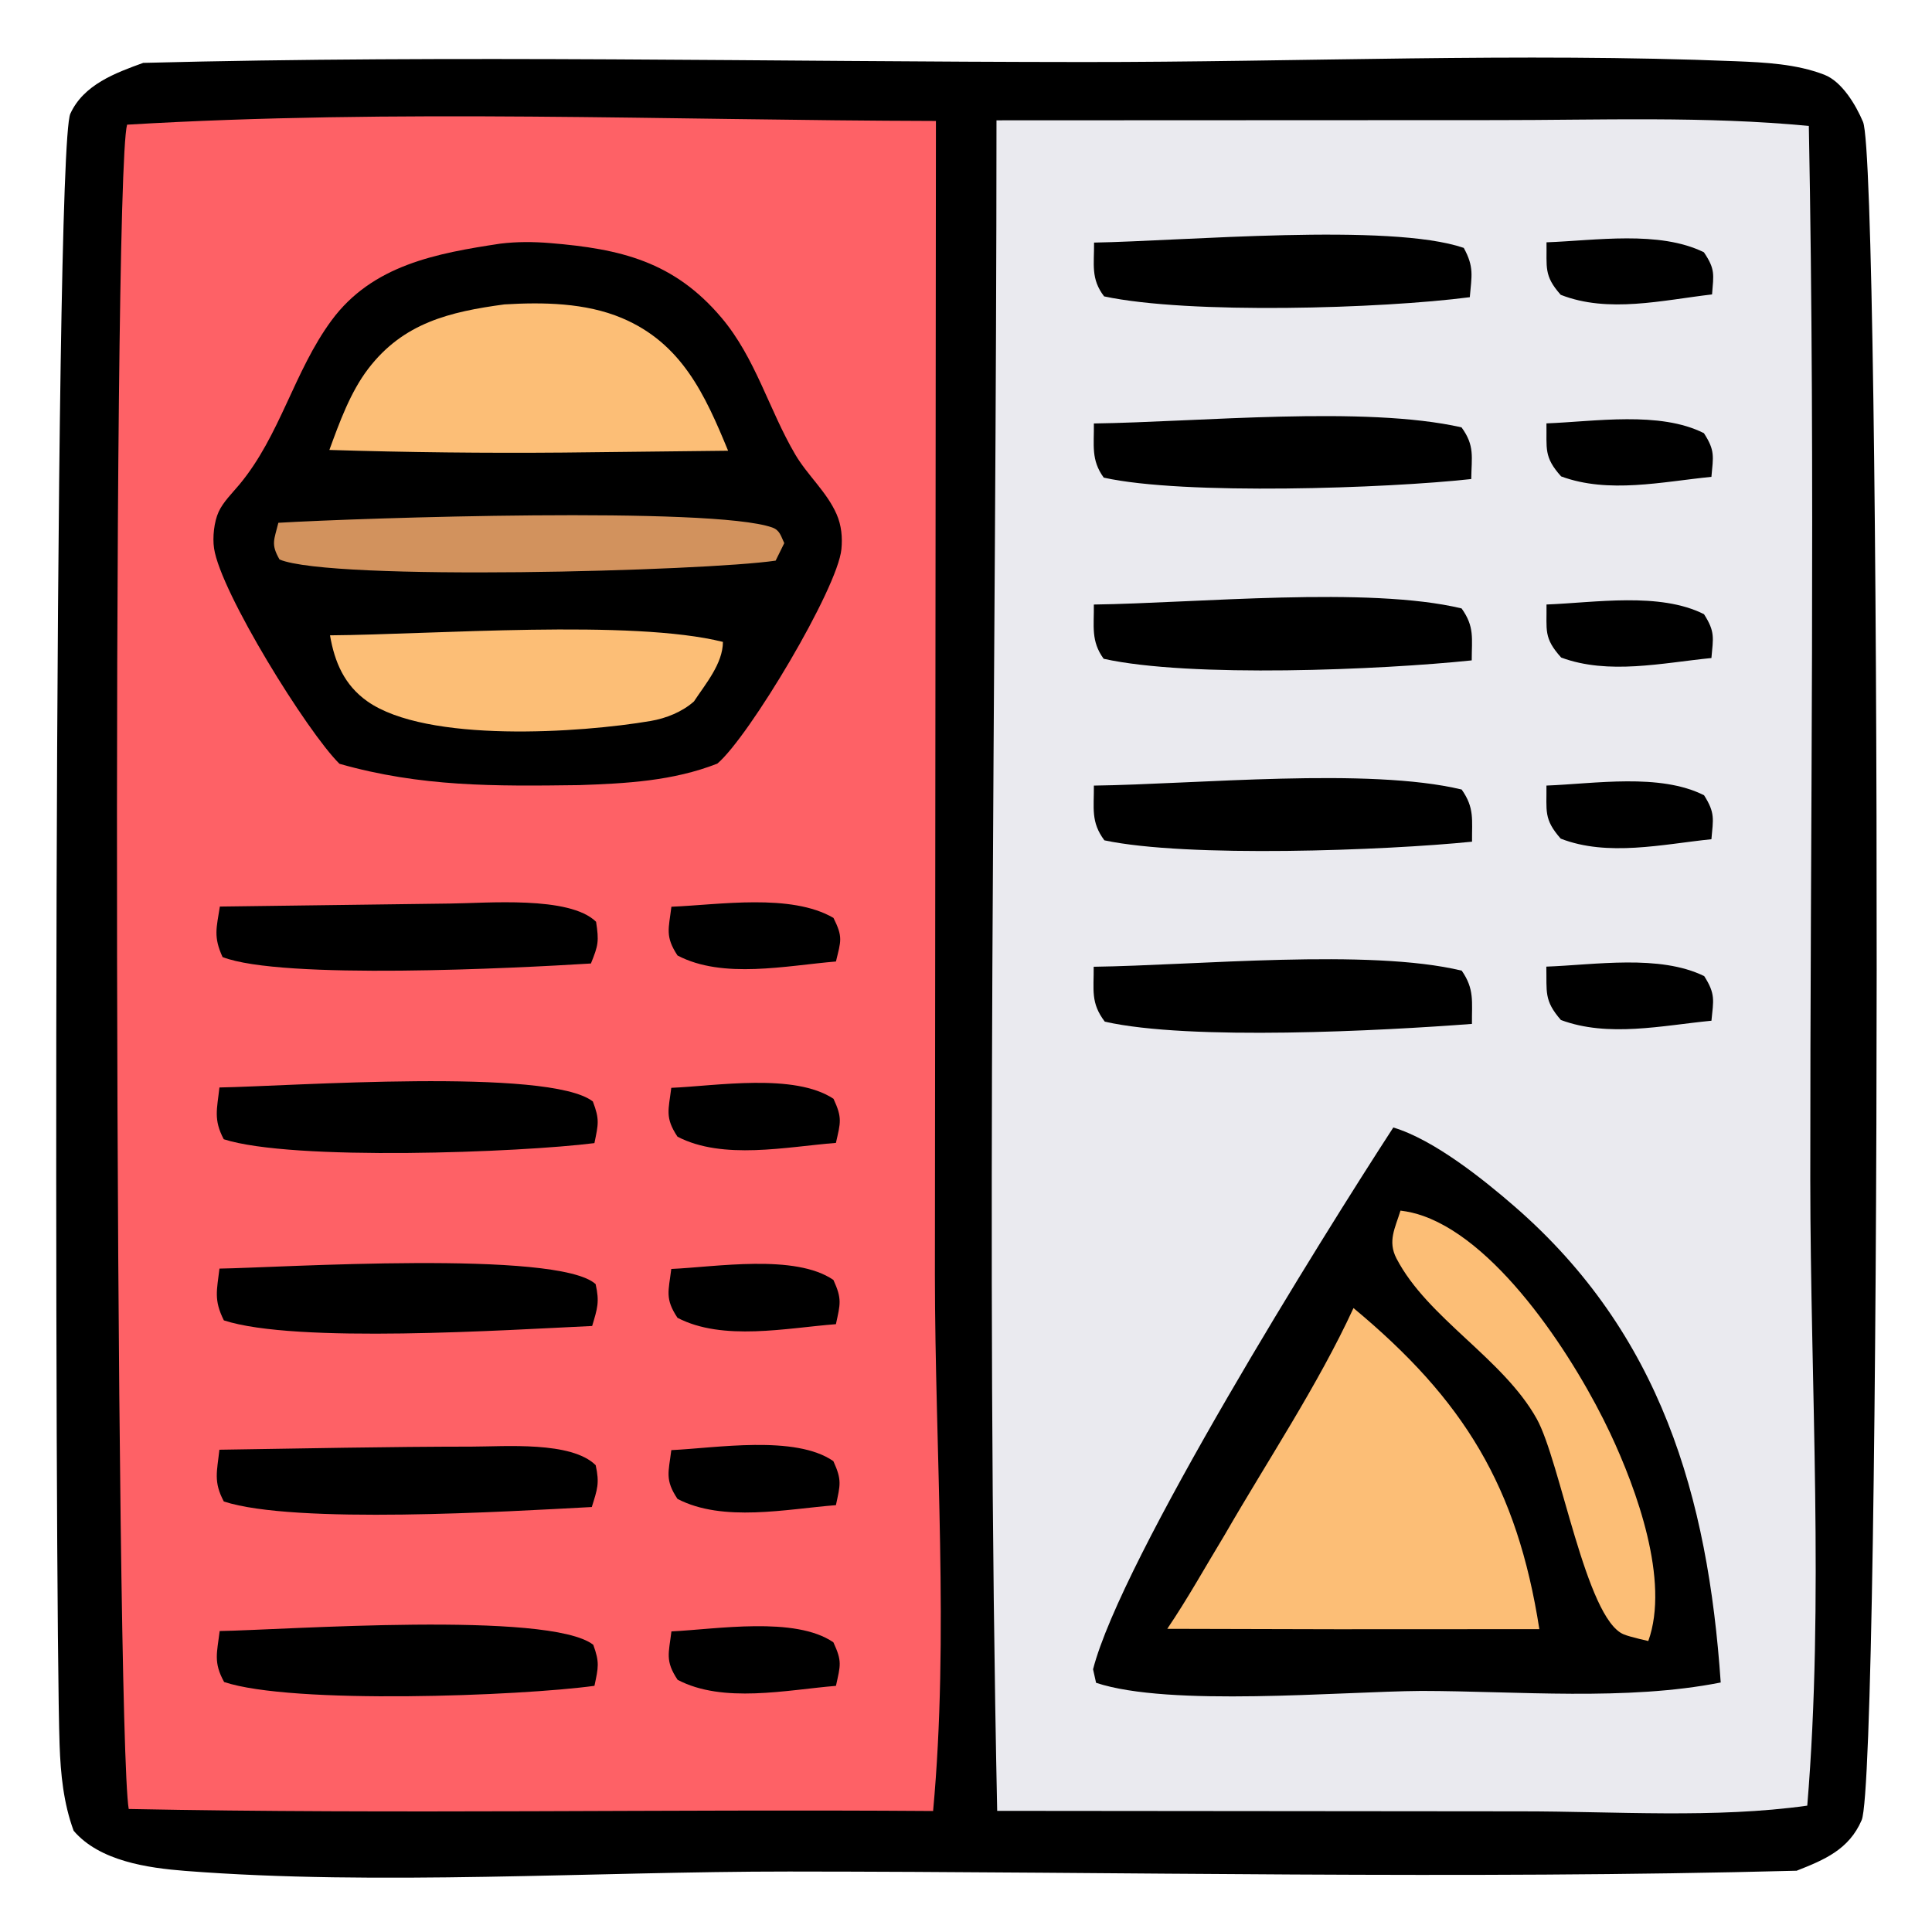
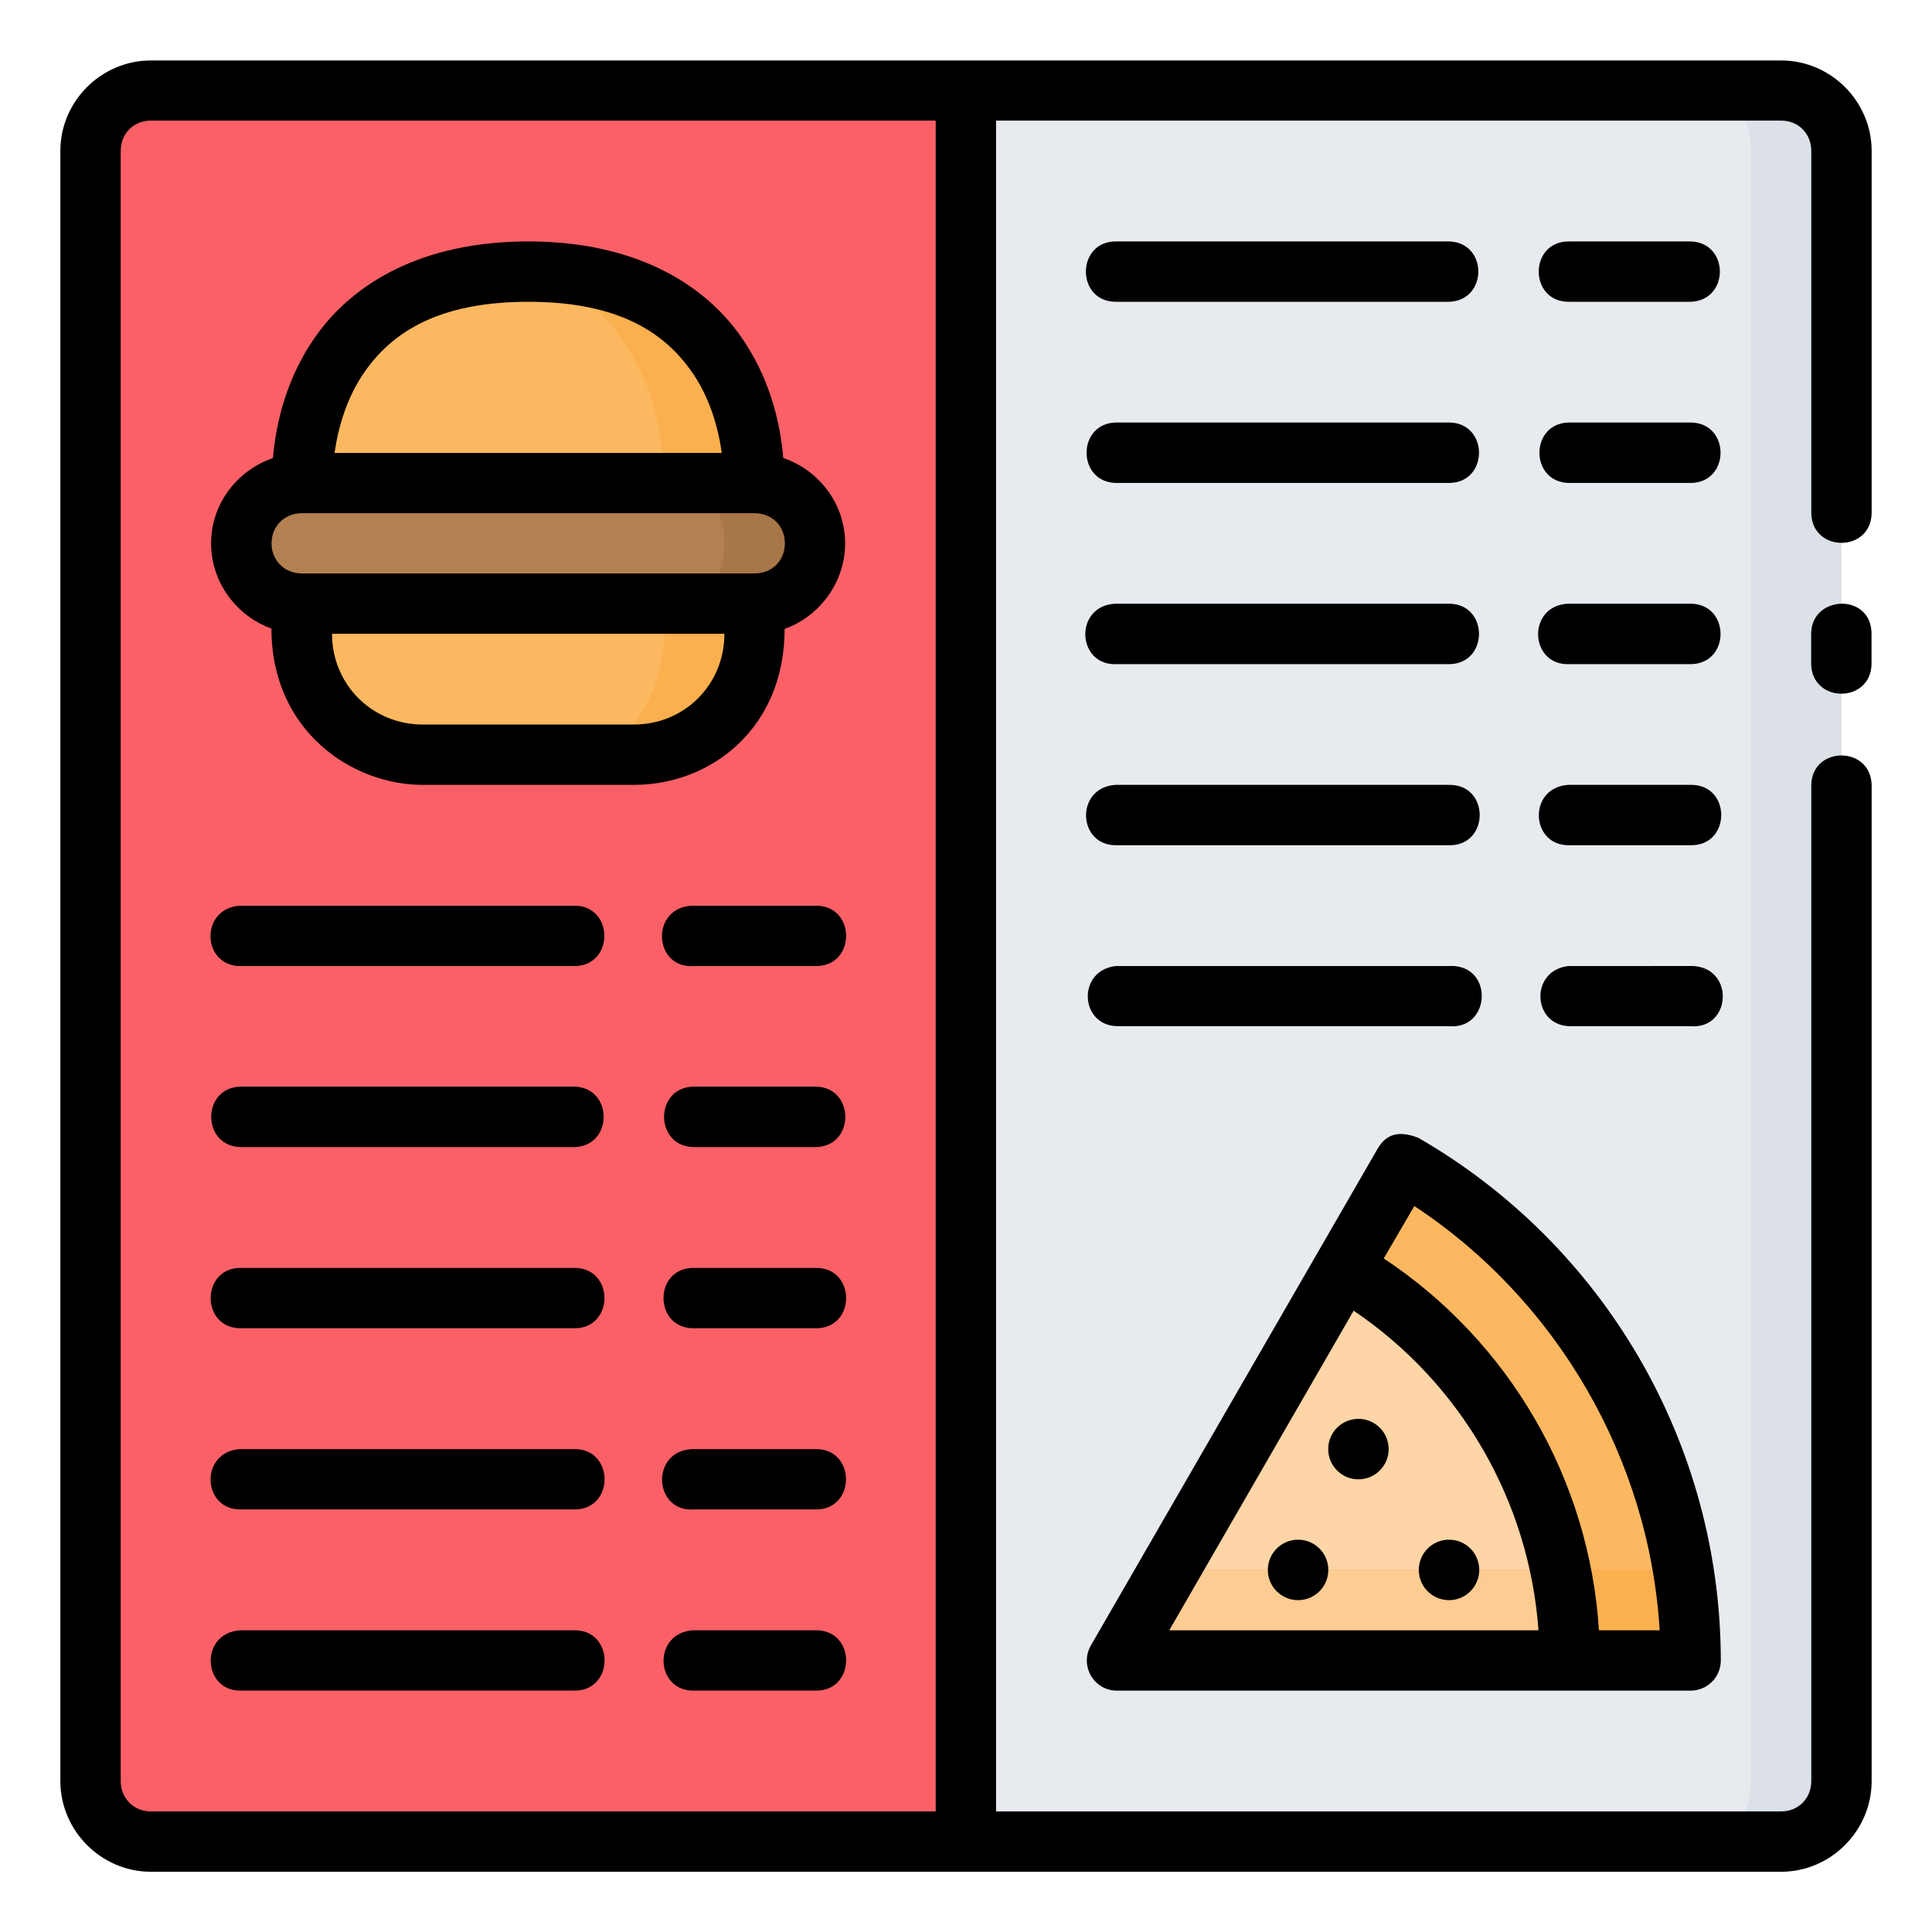
- <svg xmlns="http://www.w3.org/2000/svg" width="64" height="64">
-   <path d="M4.744 2.083C15.098 1.815 25.515 2.049 35.876 2.055C43.047 2.059 50.339 1.739 57.494 2.028C58.472 2.067 59.511 2.119 60.432 2.475C61.019 2.702 61.481 3.481 61.716 4.041C62.325 5.492 62.326 58.77 61.67 60.294C61.251 61.268 60.435 61.608 59.517 61.97C48.413 62.263 37.251 62.002 26.141 61.997C19.665 61.995 12.504 62.472 6.139 61.976C4.89 61.879 3.298 61.65 2.44 60.647C2.103 59.732 2.008 58.769 1.974 57.8C1.808 53.123 1.757 5.023 2.33 3.767C2.769 2.804 3.824 2.415 4.744 2.083Z" />
-   <path fill="#EAEAEF" d="M33.01 3.986L49.567 3.979C52.998 3.98 56.504 3.843 59.92 4.172C60.142 15.795 59.962 27.453 59.968 39.081C59.971 45.887 60.43 53.045 59.868 59.814C56.83 60.243 53.47 60.002 50.399 60.003L33.033 59.987C32.643 41.35 33.007 22.632 33.01 3.986Z" />
-   <path d="M46.155 37.35C47.489 37.748 49.131 39.06 50.181 39.973C55.008 44.172 56.578 49.565 57.001 55.735C53.881 56.352 50.268 56.019 47.091 56.014C44.384 56.033 38.736 56.552 36.309 55.745L36.209 55.297C37.148 51.641 43.805 40.963 46.155 37.35Z" />
-   <path fill="#FCBE76" d="M44.836 43.331C48.502 46.377 50.257 49.253 50.993 53.968L44.277 53.971L38.667 53.957C39.346 52.954 39.945 51.873 40.574 50.837C41.983 48.391 43.66 45.884 44.836 43.331Z" />
-   <path fill="#FCBE76" d="M46.393 40.103Q46.782 40.15 47.15 40.281C49.733 41.2 52.22 45.098 53.337 47.472C54.212 49.331 55.32 52.366 54.602 54.361Q54.299 54.294 54.001 54.211C53.929 54.19 53.855 54.168 53.785 54.139C52.534 53.619 51.688 48.401 50.905 46.998C49.787 44.996 47.289 43.668 46.26 41.688C45.96 41.112 46.219 40.676 46.393 40.103Z" />
-   <path d="M36.23 32.025C39.606 31.98 45.348 31.413 48.421 32.154C48.85 32.769 48.753 33.183 48.76 33.918C45.793 34.145 39.417 34.482 36.598 33.844C36.122 33.219 36.237 32.793 36.23 32.025Z" />
-   <path d="M36.236 26.024C39.622 25.979 45.334 25.413 48.419 26.154C48.85 26.763 48.756 27.152 48.763 27.882C45.893 28.173 39.325 28.42 36.584 27.837C36.128 27.227 36.243 26.77 36.236 26.024Z" />
-   <path d="M36.235 20.026C39.623 19.98 45.329 19.413 48.417 20.155C48.853 20.764 48.752 21.144 48.753 21.876C45.762 22.189 39.424 22.46 36.56 21.823C36.131 21.233 36.245 20.741 36.235 20.026Z" />
-   <path d="M36.236 14.028C39.71 13.98 45.204 13.43 48.415 14.157C48.859 14.766 48.747 15.133 48.737 15.869C45.96 16.177 39.206 16.412 36.563 15.822C36.134 15.234 36.246 14.742 36.236 14.028Z" />
-   <path d="M36.242 8.036C39.175 7.987 46.039 7.371 48.489 8.212C48.839 8.85 48.749 9.14 48.689 9.845C45.782 10.225 39.383 10.419 36.575 9.818C36.127 9.234 36.249 8.757 36.242 8.036Z" />
-   <path d="M51.224 32.021C52.834 31.962 54.975 31.609 56.454 32.335C56.836 32.934 56.76 33.134 56.694 33.813C55.062 33.971 53.275 34.373 51.707 33.789C51.139 33.138 51.243 32.858 51.224 32.021Z" />
-   <path d="M51.228 26.023C52.832 25.962 54.982 25.604 56.449 26.344C56.822 26.93 56.752 27.131 56.693 27.8C55.074 27.968 53.256 28.386 51.701 27.781C51.127 27.131 51.239 26.86 51.228 26.023Z" />
-   <path d="M51.23 20.025C52.833 19.964 54.98 19.606 56.447 20.346C56.822 20.93 56.752 21.129 56.693 21.798C55.063 21.96 53.284 22.363 51.716 21.782C51.126 21.127 51.242 20.88 51.23 20.025Z" />
-   <path d="M51.228 14.025C52.831 13.965 54.977 13.61 56.444 14.349C56.823 14.932 56.752 15.127 56.693 15.796C55.063 15.958 53.282 16.362 51.714 15.781C51.133 15.133 51.242 14.866 51.228 14.025Z" />
-   <path d="M51.23 8.027C52.844 7.969 54.961 7.627 56.444 8.357C56.826 8.923 56.766 9.09 56.714 9.753C55.08 9.943 53.273 10.385 51.701 9.766C51.134 9.129 51.244 8.852 51.23 8.027Z" />
-   <path fill="#FE6166" d="M4.21 4.13C13.065 3.602 22.124 3.986 31.004 4.007L30.97 42.229C30.972 48.06 31.445 54.211 30.91 59.992C22.03 59.926 13.142 60.101 4.264 59.925C3.823 57.363 3.694 5.988 4.21 4.13Z" />
-   <path d="M16.581 8.07C17.129 8.004 17.67 8.007 18.219 8.052C20.552 8.243 22.324 8.659 23.902 10.527C25.03 11.863 25.471 13.57 26.342 15.053C26.751 15.749 27.39 16.294 27.715 17.037C27.874 17.403 27.911 17.797 27.873 18.191C27.75 19.495 24.807 24.418 23.762 25.296C22.289 25.873 20.742 25.954 19.183 26.008C16.383 26.045 13.95 26.07 11.246 25.302C10.181 24.254 7.306 19.619 7.091 18.165C7.037 17.802 7.09 17.286 7.244 16.952C7.395 16.625 7.699 16.329 7.929 16.053C9.286 14.422 9.735 12.307 10.984 10.612C12.336 8.778 14.468 8.389 16.581 8.07Z" />
-   <path fill="#FCBE76" d="M16.706 10.084C17.987 10.007 19.394 10.028 20.597 10.534C22.583 11.369 23.354 13.073 24.119 14.931L18.661 14.992Q14.785 15.025 10.911 14.905C11.245 13.993 11.605 12.992 12.198 12.216C13.359 10.696 14.892 10.329 16.706 10.084Z" />
-   <path fill="#FCBE76" d="M10.932 21.046C14.351 21.02 20.928 20.507 23.948 21.264C23.945 21.984 23.37 22.657 22.988 23.236C22.6 23.582 22.064 23.796 21.555 23.883C19.233 24.279 14.134 24.62 12.167 23.231C11.408 22.695 11.083 21.933 10.932 21.046Z" />
-   <path fill="#D2925D" d="M9.221 17.318C11.966 17.156 23.582 16.773 25.576 17.472C25.836 17.562 25.867 17.758 25.98 17.992L25.694 18.572C23.344 18.919 10.983 19.257 9.26 18.534C8.966 18.022 9.081 17.892 9.221 17.318Z" />
-   <path d="M7.27 42.024C9.223 41.996 18.471 41.393 19.731 42.538C19.864 43.135 19.792 43.333 19.616 43.925C16.795 44.055 9.787 44.516 7.416 43.739C7.078 43.062 7.183 42.754 7.27 42.024Z" />
-   <path d="M7.269 36.024C9.554 35.987 18.188 35.355 19.639 36.488C19.867 37.083 19.821 37.237 19.691 37.867C17.247 38.177 9.677 38.47 7.412 37.739C7.066 37.084 7.19 36.744 7.269 36.024Z" />
-   <path d="M7.268 48.024C10.054 47.982 12.843 47.923 15.629 47.921C16.724 47.92 18.93 47.736 19.733 48.537C19.865 49.138 19.789 49.329 19.604 49.922C16.837 50.069 9.752 50.502 7.415 49.739C7.065 49.084 7.19 48.746 7.268 48.024Z" />
-   <path d="M7.283 30.031L14.902 29.931C16.1 29.922 18.862 29.665 19.746 30.535C19.844 31.184 19.822 31.308 19.575 31.917C17.097 32.071 9.33 32.466 7.373 31.704C7.064 31.028 7.172 30.744 7.283 30.031Z" />
-   <path d="M7.277 54.03C9.386 53.997 18.192 53.35 19.653 54.486C19.866 55.072 19.822 55.229 19.692 55.845C17.249 56.181 9.679 56.472 7.425 55.719C7.063 55.067 7.19 54.749 7.277 54.03Z" />
-   <path d="M22.237 42.036C23.709 41.97 26.341 41.529 27.608 42.4C27.9 43.036 27.834 43.198 27.691 43.865C26.06 43.99 23.947 44.437 22.443 43.654C22.019 43.015 22.148 42.77 22.237 42.036Z" />
-   <path d="M22.237 36.036C23.729 35.972 26.315 35.539 27.611 36.399C27.91 37.038 27.842 37.189 27.691 37.86C26.059 37.988 23.948 38.437 22.443 37.654C22.019 37.015 22.148 36.769 22.237 36.036Z" />
-   <path d="M22.238 48.037C23.706 47.97 26.346 47.526 27.606 48.402C27.896 49.036 27.834 49.185 27.691 49.86C26.059 49.988 23.948 50.437 22.443 49.653C22.019 49.015 22.148 48.77 22.238 48.037Z" />
-   <path d="M22.241 30.037C23.825 29.973 26.2 29.585 27.61 30.407C27.93 31.048 27.857 31.163 27.692 31.851C26.06 31.985 23.948 32.443 22.444 31.652C22.025 31.015 22.153 30.767 22.241 30.037Z" />
-   <path d="M22.242 54.042C23.715 53.974 26.339 53.531 27.607 54.404C27.901 55.039 27.843 55.155 27.692 55.846C26.059 55.981 23.953 56.438 22.447 55.646C22.026 55.014 22.155 54.768 22.242 54.042Z" />
+ <svg xmlns="http://www.w3.org/2000/svg" viewBox="0 0 16.933 16.933" width="24" height="24">
+   <g transform="translate(0 -280.067)">
+     <path fill="#fc6067" d="M 8.467,280.86 H 1.323 c -0.293,0 -0.529,0.236 -0.529,0.529 v 14.287 c 0,0.293 0.236,0.529 0.529,0.529 h 7.144 z" />
+     <path fill="#e7ebef" d="m 8.467,280.86 v 15.346 h 7.144 c 0.293,0 0.529,-0.236 0.529,-0.529 v -14.287 c 0,-0.293 -0.236,-0.529 -0.529,-0.529 z" />
+     <path fill="#fcb860" d="M4.63 282.448c-1.72 0-1.984 1.266-1.984 1.852v1.323c0 .586.472 1.058 1.058 1.058h1.852c.586 0 1.058-.472 1.058-1.058v-1.323c0-.586-.265-1.852-1.984-1.852zM12.301 290.269l-2.511 4.35h5.027a5.027 5.027 0 0 0-2.516-4.35z" />
+     <path fill="#fdd5a6" d="m 11.772,291.185 -1.983,3.434 h 3.969 c -0.001,-1.417 -0.758,-2.726 -1.986,-3.434 z" />
+     <path fill="#dbe1e7" d="m 15.138,280.86 c 0.128,0.141 0.208,0.326 0.208,0.529 v 14.287 c 0,0.203 -0.08,0.388 -0.208,0.53 h 0.472 c 0.293,0 0.529,-0.236 0.529,-0.529 v -14.287 c 0,-0.293 -0.236,-0.529 -0.529,-0.529 z" color="#000" font-family="sans-serif" font-weight="400" overflow="visible" style="line-height:normal;font-variant-ligatures:normal;font-variant-position:normal;font-variant-caps:normal;font-variant-numeric:normal;font-variant-alternates:normal;font-feature-settings:normal;text-indent:0;text-align:start;text-decoration-line:none;text-decoration-style:solid;text-decoration-color:#000;text-transform:none;text-orientation:mixed;shape-padding:0;isolation:auto;mix-blend-mode:normal" />
+     <path fill="#fbb04f" d="M4.78 282.455c.277.143.491.332.644.544.328.454.396.968.396 1.301v1.322c0 .434-.213.817-.537 1.059h.273c.586 0 1.058-.472 1.058-1.058v-1.323c0-.568-.253-1.771-1.835-1.845zM10.247 293.825l-.458.793h5.027a5.027 5.027 0 0 0-.07-.793z" color="#000" font-family="sans-serif" font-weight="400" overflow="visible" style="line-height:normal;font-variant-ligatures:normal;font-variant-position:normal;font-variant-caps:normal;font-variant-numeric:normal;font-variant-alternates:normal;font-feature-settings:normal;text-indent:0;text-align:start;text-decoration-line:none;text-decoration-style:solid;text-decoration-color:#000;text-transform:none;text-orientation:mixed;shape-padding:0;isolation:auto;mix-blend-mode:normal" />
+     <path fill="#fdcc93" d="m 10.247,293.825 -0.458,0.793 h 3.969 c -2.46e-4,-0.27 -0.028,-0.535 -0.081,-0.793 z" color="#000" font-family="sans-serif" font-weight="400" overflow="visible" style="line-height:normal;font-variant-ligatures:normal;font-variant-position:normal;font-variant-caps:normal;font-variant-numeric:normal;font-variant-alternates:normal;font-feature-settings:normal;text-indent:0;text-align:start;text-decoration-line:none;text-decoration-style:solid;text-decoration-color:#000;text-transform:none;text-orientation:mixed;shape-padding:0;isolation:auto;mix-blend-mode:normal" />
+     <path fill="#b38051" d="m 2.646,284.3 h 3.969 c 0.293,0 0.529,0.236 0.529,0.529 v 0 c 0,0.293 -0.236,0.529 -0.529,0.529 H 2.646 c -0.293,0 -0.529,-0.236 -0.529,-0.529 v 0 c 0,-0.293 0.236,-0.529 0.529,-0.529 z" />
+     <path fill="#a77649" d="m 6.142,284.3 c 0.128,0.141 0.208,0.326 0.208,0.529 0,0.203 -0.08,0.388 -0.208,0.529 h 0.473 c 0.293,0 0.529,-0.236 0.529,-0.529 0,-0.293 -0.236,-0.529 -0.529,-0.529 z" color="#000" font-family="sans-serif" font-weight="400" overflow="visible" style="line-height:normal;font-variant-ligatures:normal;font-variant-position:normal;font-variant-caps:normal;font-variant-numeric:normal;font-variant-alternates:normal;font-feature-settings:normal;text-indent:0;text-align:start;text-decoration-line:none;text-decoration-style:solid;text-decoration-color:#000;text-transform:none;text-orientation:mixed;shape-padding:0;isolation:auto;mix-blend-mode:normal" />
+     <path d="m 1.322,280.597 c -0.435,0 -0.793,0.358 -0.793,0.793 v 14.287 c 0,0.435 0.358,0.795 0.793,0.795 H 15.611 c 0.435,0 0.793,-0.36 0.793,-0.795 v -8.73 c -0.008,-0.345 -0.522,-0.345 -0.529,0 v 8.73 c 0,0.151 -0.112,0.266 -0.264,0.266 H 8.73 v -14.819 h 6.881 c 0.151,0 0.264,0.114 0.264,0.266 v 3.176 c 0.008,0.345 0.522,0.345 0.529,0 v -3.176 c 0,-0.435 -0.358,-0.793 -0.793,-0.793 z m 0,0.527 h 6.879 v 14.819 H 1.322 c -0.151,0 -0.264,-0.115 -0.264,-0.266 v -14.287 c 0,-0.151 0.112,-0.266 0.264,-0.266 z m 3.308,1.059 c -0.925,0 -1.524,0.362 -1.852,0.816 -0.264,0.366 -0.358,0.765 -0.386,1.083 -0.313,0.107 -0.542,0.401 -0.542,0.747 0,0.342 0.223,0.637 0.529,0.747 0,0.9 0.71,1.37 1.324,1.37 h 1.852 c 0.681,0 1.322,-0.5 1.322,-1.367 0.307,-0.11 0.53,-0.408 0.53,-0.75 0,-0.347 -0.229,-0.641 -0.542,-0.748 -0.027,-0.317 -0.121,-0.716 -0.384,-1.082 -0.328,-0.454 -0.927,-0.816 -1.852,-0.816 z m 5.158,0 c -0.361,-0.008 -0.361,0.537 0,0.529 h 2.91 c 0.345,-0.008 0.345,-0.522 0,-0.529 z m 3.969,0 c -0.361,-0.008 -0.361,0.537 0,0.529 h 1.058 c 0.345,-0.008 0.345,-0.522 0,-0.529 z m -9.127,0.529 c 0.795,0 1.188,0.273 1.422,0.598 0.165,0.228 0.242,0.498 0.274,0.727 H 2.932 c 0.033,-0.229 0.11,-0.498 0.275,-0.727 0.234,-0.325 0.629,-0.598 1.424,-0.598 z m 5.158,1.058 c -0.353,0 -0.353,0.53 0,0.53 h 2.91 c 0.353,0 0.353,-0.53 0,-0.53 z m 3.969,0 c -0.353,0 -0.353,0.53 0,0.53 h 1.058 c 0.353,0 0.353,-0.53 0,-0.53 z m -11.111,0.795 h 3.969 c 0.151,0 0.264,0.112 0.264,0.264 0,0.151 -0.112,0.264 -0.264,0.264 H 2.646 c -0.151,0 -0.266,-0.112 -0.266,-0.264 0,-0.151 0.114,-0.264 0.266,-0.264 z m 7.13,0.793 c -0.366,0.017 -0.341,0.547 0.012,0.53 h 2.91 c 0.353,0 0.353,-0.53 0,-0.53 z m 3.968,0 c -0.366,0.017 -0.34,0.547 0.013,0.53 h 1.058 c 0.353,0 0.353,-0.53 0,-0.53 z m 2.395,0 c -0.132,0.003 -0.265,0.093 -0.265,0.264 v 0.266 c 0.008,0.345 0.522,0.345 0.529,0 v -0.266 c 0,-0.181 -0.132,-0.266 -0.265,-0.264 z m -13.23,0.264 h 3.44 c 0,0.444 -0.348,0.795 -0.793,0.795 H 3.705 c -0.444,0 -0.795,-0.351 -0.795,-0.795 z m 6.867,1.324 c -0.357,0.024 -0.333,0.538 0.012,0.529 h 2.91 c 0.361,0.008 0.361,-0.537 0,-0.529 z m 3.968,0 c -0.357,0.024 -0.332,0.538 0.013,0.529 h 1.058 c 0.361,0.008 0.361,-0.537 0,-0.529 z m -11.642,1.059 c -0.358,0.025 -0.332,0.539 0.014,0.529 h 2.91 c 0.361,0.008 0.361,-0.537 0,-0.529 z m 3.969,0 c -0.375,0.011 -0.347,0.556 0.013,0.529 H 7.145 c 0.361,0.008 0.361,-0.537 0,-0.529 z m 6.656,0.528 c -0.01,-2e-4 -0.02,1.2e-4 -0.029,10e-4 H 9.777 c -0.337,0.04 -0.315,0.518 0.012,0.527 h 2.91 c 0.363,0.032 0.394,-0.519 0.029,-0.528 z m 2.102,5.3e-4 -1.085,5.3e-4 c -0.337,0.04 -0.315,0.518 0.012,0.527 h 1.058 c 0.363,0.032 0.393,-0.519 0.014,-0.528 z m -12.713,1.057 c -0.353,0 -0.353,0.53 0,0.53 h 2.91 c 0.353,0 0.353,-0.53 0,-0.53 z m 3.969,0 c -0.353,0 -0.353,0.53 0,0.53 h 1.059 c 0.353,0 0.353,-0.53 0,-0.53 z m 6.232,0.418 c -0.107,-0.014 -0.186,0.027 -0.245,0.13 l -2.511,4.35 c -0.101,0.176 0.025,0.396 0.228,0.396 h 5.027 c 0.147,8e-4 0.267,-0.118 0.266,-0.266 -0.002,-1.889 -1.013,-3.634 -2.649,-4.578 -0.042,-0.017 -0.08,-0.027 -0.116,-0.032 z m 0.079,0.629 c 1.253,0.825 2.06,2.22 2.15,3.718 h -0.532 c -0.084,-1.321 -0.782,-2.527 -1.886,-3.259 z m -10.279,0.542 c -0.361,-0.008 -0.361,0.537 0,0.529 h 2.91 c 0.361,0.008 0.361,-0.537 0,-0.529 z m 3.969,0 c -0.361,-0.008 -0.361,0.537 0,0.529 h 1.059 c 0.361,0.008 0.361,-0.537 0,-0.529 z m 5.778,0.375 c 0.941,0.636 1.538,1.668 1.62,2.801 h -3.236 z m 0.042,0.948 a 0.265,0.265 0 0 0 -0.265,0.265 0.265,0.265 0 0 0 0.265,0.265 0.265,0.265 0 0 0 0.265,-0.265 0.265,0.265 0 0 0 -0.265,-0.265 z m -9.803,0.265 c -0.358,0.025 -0.332,0.539 0.013,0.529 H 5.028 c 0.361,0.008 0.361,-0.537 0,-0.529 z m 3.969,0 c -0.375,0.011 -0.347,0.556 0.013,0.529 h 1.059 c 0.361,0.008 0.361,-0.537 0,-0.529 z m 5.305,0.794 a 0.265,0.265 0 0 0 -0.265,0.265 0.265,0.265 0 0 0 0.265,0.265 0.265,0.265 0 0 0 0.265,-0.265 0.265,0.265 0 0 0 -0.265,-0.265 z m 1.323,0 a 0.265,0.265 0 0 0 -0.265,0.265 0.265,0.265 0 0 0 0.265,0.265 0.265,0.265 0 0 0 0.265,-0.265 0.265,0.265 0 0 0 -0.265,-0.265 z m -10.596,0.794 c -0.358,0.025 -0.332,0.539 0.013,0.529 H 5.028 c 0.361,0.008 0.361,-0.537 0,-0.529 z m 3.969,0 c -0.358,0.025 -0.332,0.539 0.013,0.529 H 7.145 c 0.361,0.008 0.361,-0.537 0,-0.529 z" color="#000" font-family="sans-serif" font-weight="400" overflow="visible" style="line-height:normal;font-variant-ligatures:normal;font-variant-position:normal;font-variant-caps:normal;font-variant-numeric:normal;font-variant-alternates:normal;font-feature-settings:normal;text-indent:0;text-align:start;text-decoration-line:none;text-decoration-style:solid;text-decoration-color:#000;text-transform:none;text-orientation:mixed;shape-padding:0;isolation:auto;mix-blend-mode:normal" />
+   </g>
</svg>
